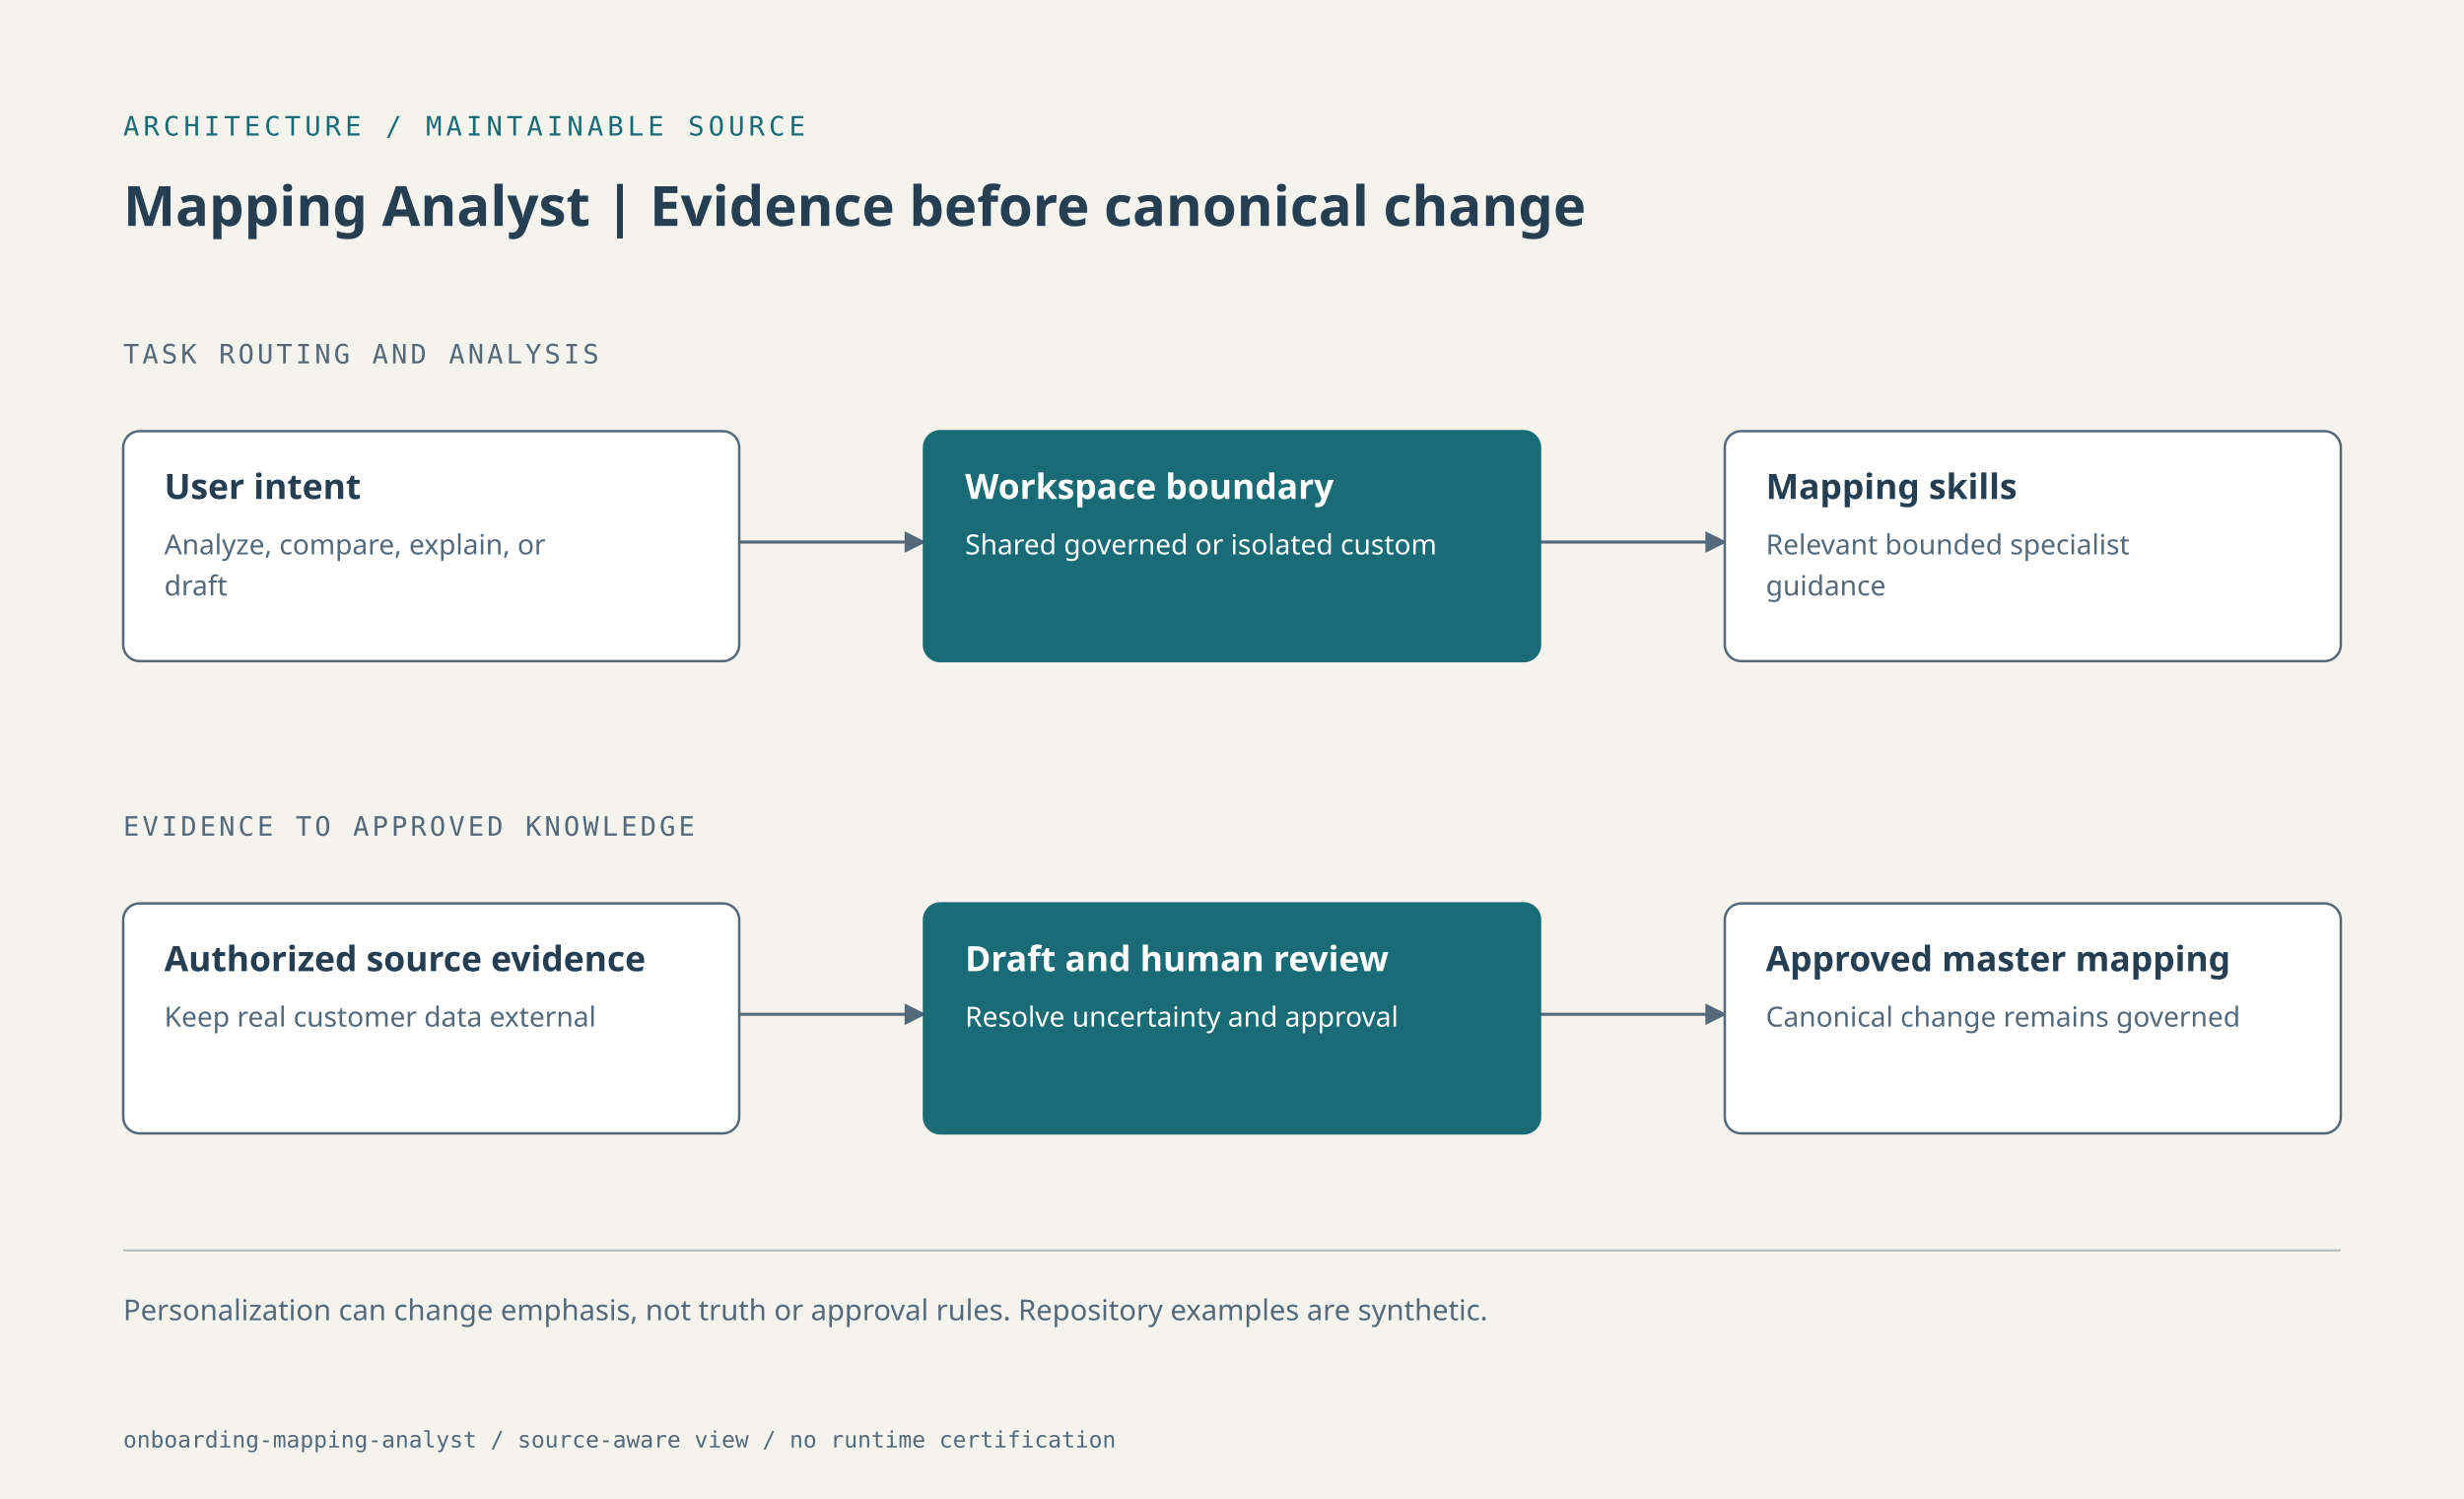
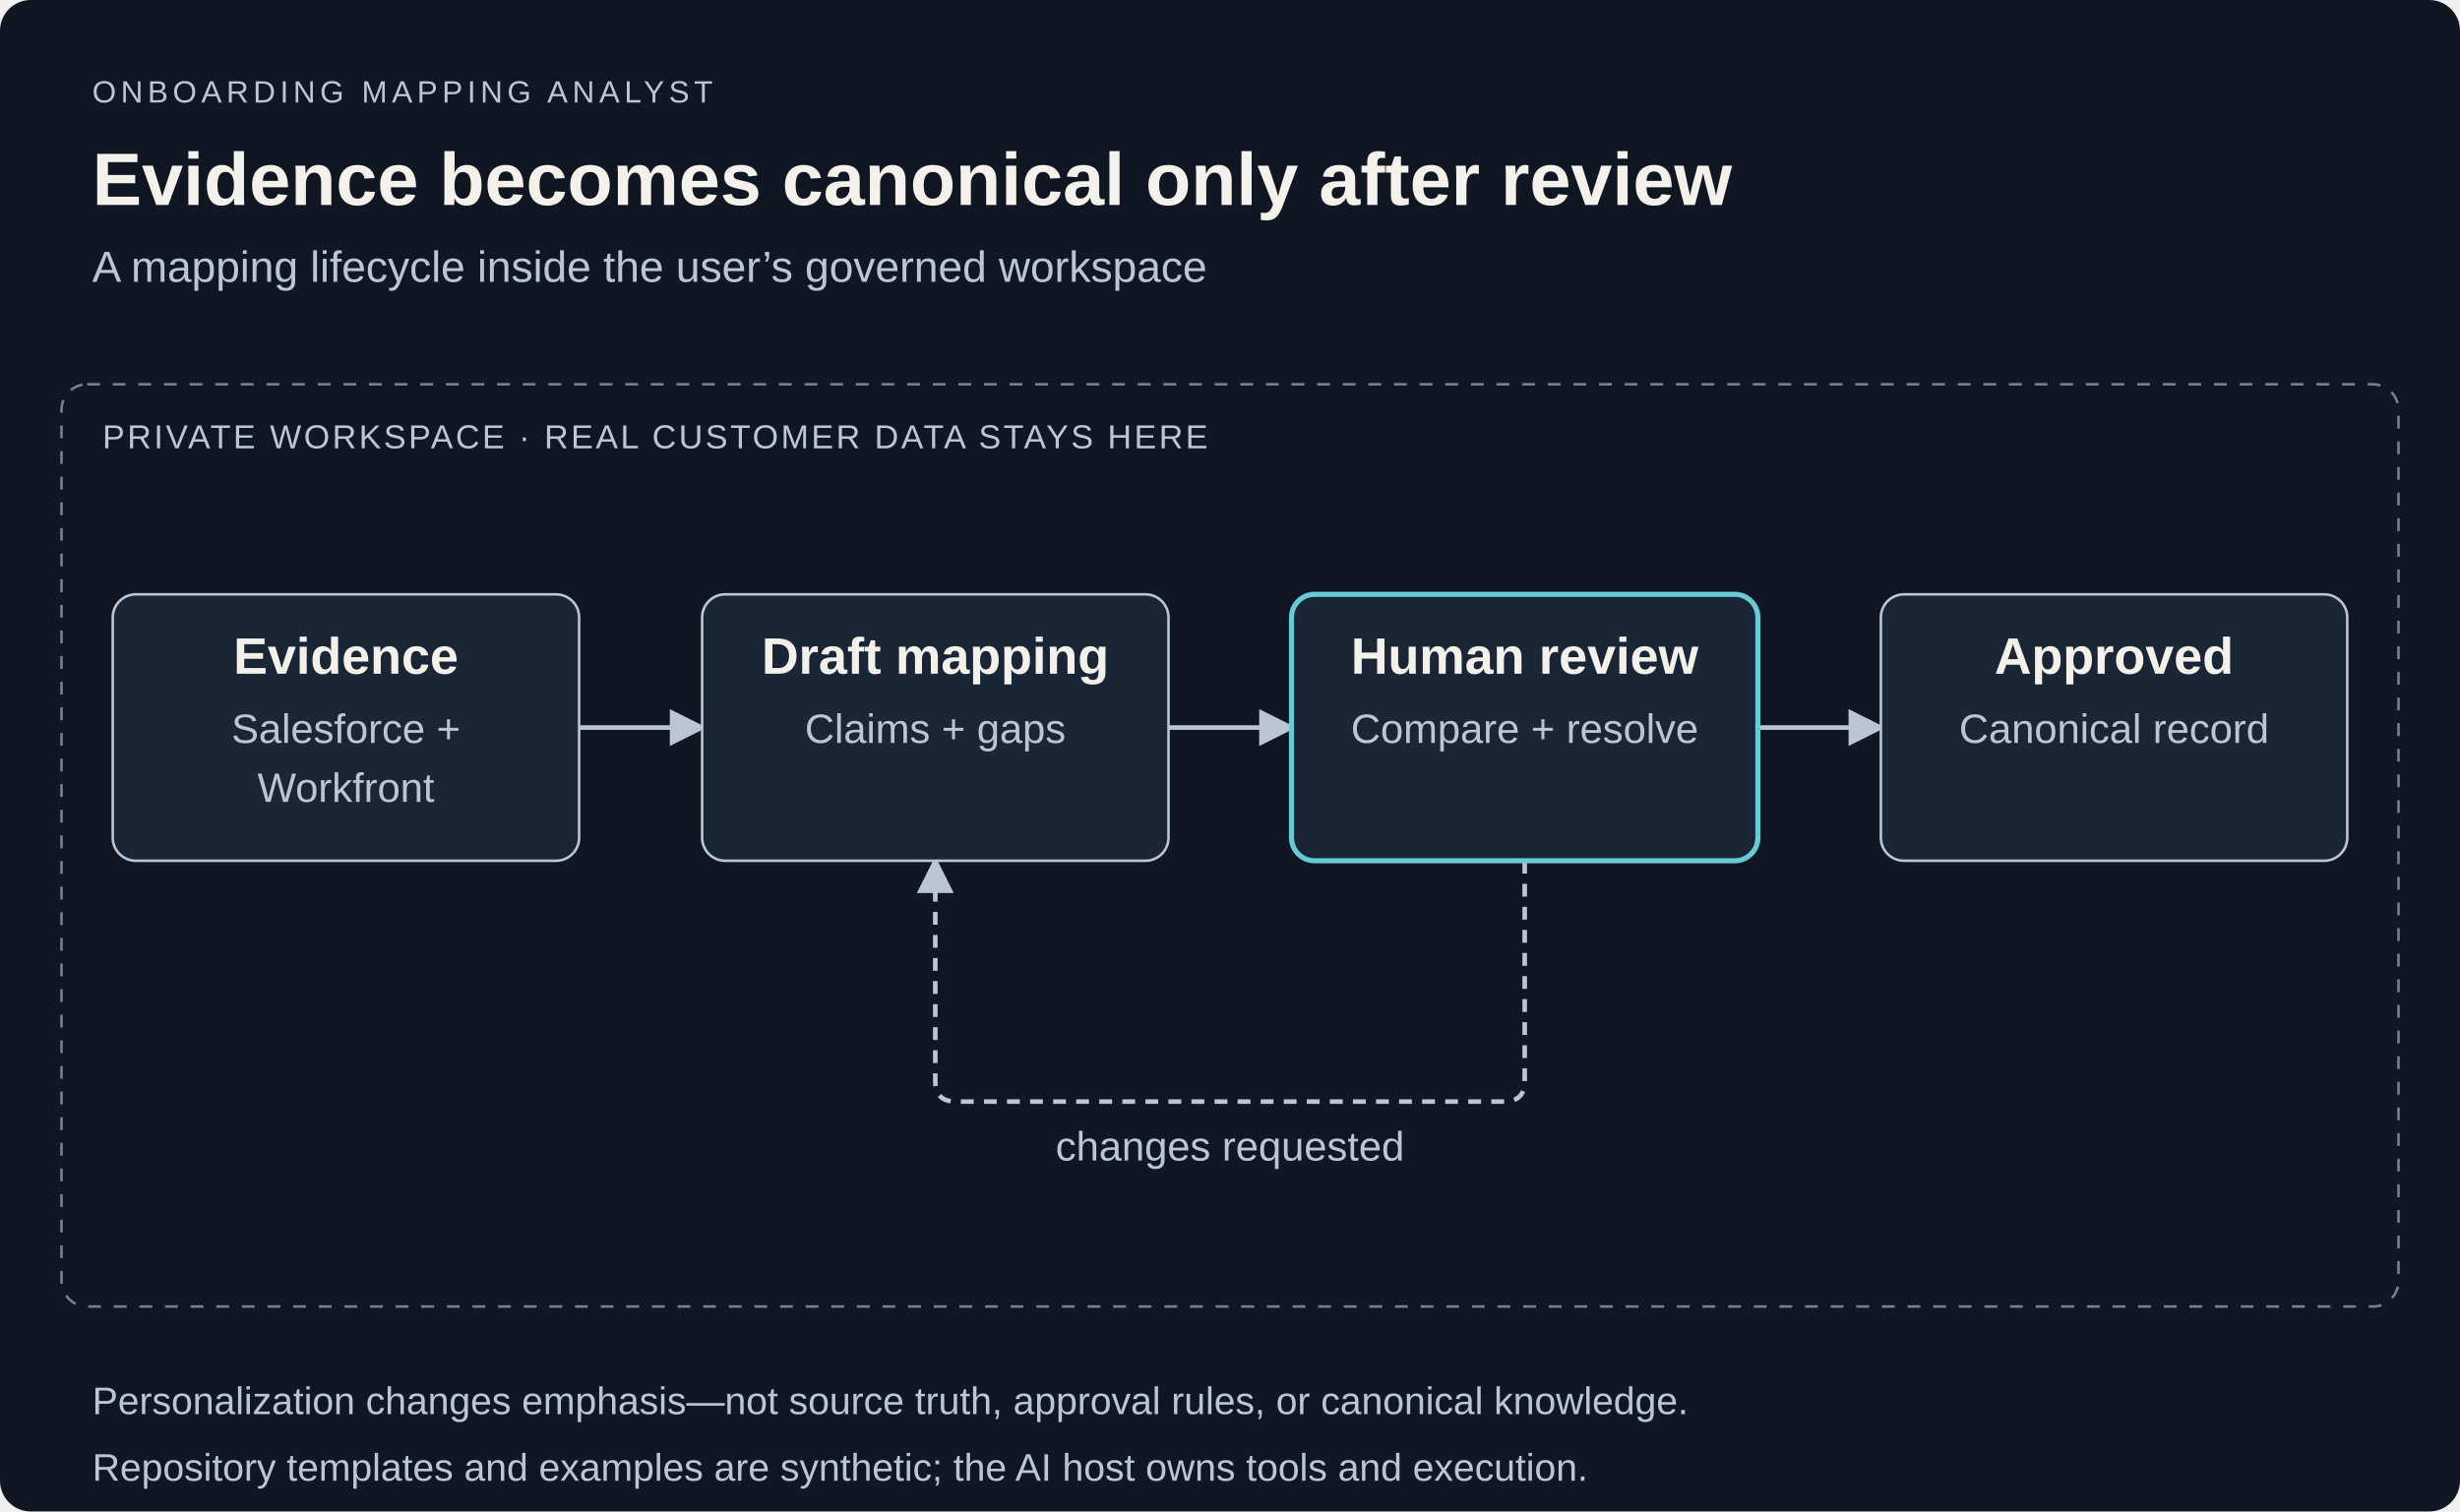
- <svg xmlns="http://www.w3.org/2000/svg" width="1200" height="730" viewBox="0 0 1200 730" role="img" aria-labelledby="onboarding-mapping-analyst-title onboarding-mapping-analyst-desc" id="architecture-root">
-   <rect width="1200" height="730" fill="#f5f3ed" />
+ <svg xmlns="http://www.w3.org/2000/svg" width="960" height="590" viewBox="0 0 960 590" role="img" aria-labelledby="mapping-title mapping-desc">
  <defs>
-     <style>#architecture-root { color: #263e52; font-family: system-ui,sans-serif; }</style>
-     <marker id="architecture-onboarding-mapping-analyst-arrow" viewBox="0 0 10 10" refX="9" refY="5" markerWidth="7" markerHeight="7" orient="auto-start-reverse">
-       <path d="M 0 0 L 10 5 L 0 10 z" fill="#546979" />
+     <marker id="mapping-arrow" markerWidth="8" markerHeight="8" refX="7" refY="4" orient="auto">
+       <path d="M0 0 L8 4 L0 8Z" fill="#bcc6d3" />
+     </marker>
+     <marker id="mapping-accent" markerWidth="8" markerHeight="8" refX="7" refY="4" orient="auto">
+       <path d="M0 0 L8 4 L0 8Z" fill="#67cad5" />
    </marker>
  </defs>
-   <text x="60" y="66" fill="#196b75" font-family="ui-monospace,monospace" font-size="13" letter-spacing="2">ARCHITECTURE / MAINTAINABLE SOURCE</text>
-   <text x="60" y="110" fill="#263e52" font-family="system-ui,sans-serif" font-size="27" font-weight="600">Mapping Analyst | Evidence before canonical change</text>
-   <text x="60" y="177" fill="#546979" font-family="ui-monospace,monospace" font-size="13" letter-spacing="1.5">TASK ROUTING AND ANALYSIS</text>
-   <path d="M 360 264 H 450" fill="none" stroke="#546979" stroke-width="1.5" marker-end="url(#architecture-onboarding-mapping-analyst-arrow)" />
-   <path d="M 750 264 H 840" fill="none" stroke="#546979" stroke-width="1.5" marker-end="url(#architecture-onboarding-mapping-analyst-arrow)" />
-   <rect x="60" y="210" width="300" height="112" rx="8" fill="#ffffff" stroke="#546979" stroke-width="1.2" />
-   <text x="80" y="243" fill="#263e52" font-family="system-ui,sans-serif" font-size="17" font-weight="600">User intent</text>
-   <text x="80" y="270" fill="#546979" font-family="system-ui,sans-serif" font-size="13.5">Analyze, compare, explain, or</text>
-   <text x="80" y="290" fill="#546979" font-family="system-ui,sans-serif" font-size="13.5">draft</text>
-   <rect x="450" y="210" width="300" height="112" rx="8" fill="#196b75" stroke="#196b75" stroke-width="1.2" />
-   <text x="470" y="243" fill="#ffffff" font-family="system-ui,sans-serif" font-size="17" font-weight="600">Workspace boundary</text>
-   <text x="470" y="270" fill="#ffffff" font-family="system-ui,sans-serif" font-size="13.5">Shared governed or isolated custom</text>
-   <rect x="840" y="210" width="300" height="112" rx="8" fill="#ffffff" stroke="#546979" stroke-width="1.2" />
-   <text x="860" y="243" fill="#263e52" font-family="system-ui,sans-serif" font-size="17" font-weight="600">Mapping skills</text>
-   <text x="860" y="270" fill="#546979" font-family="system-ui,sans-serif" font-size="13.5">Relevant bounded specialist</text>
-   <text x="860" y="290" fill="#546979" font-family="system-ui,sans-serif" font-size="13.5">guidance</text>
-   <text x="60" y="407" fill="#546979" font-family="ui-monospace,monospace" font-size="13" letter-spacing="1.5">EVIDENCE TO APPROVED KNOWLEDGE</text>
-   <path d="M 360 494 H 450" fill="none" stroke="#546979" stroke-width="1.5" marker-end="url(#architecture-onboarding-mapping-analyst-arrow)" />
-   <path d="M 750 494 H 840" fill="none" stroke="#546979" stroke-width="1.5" marker-end="url(#architecture-onboarding-mapping-analyst-arrow)" />
-   <rect x="60" y="440" width="300" height="112" rx="8" fill="#ffffff" stroke="#546979" stroke-width="1.2" />
-   <text x="80" y="473" fill="#263e52" font-family="system-ui,sans-serif" font-size="17" font-weight="600">Authorized source evidence</text>
-   <text x="80" y="500" fill="#546979" font-family="system-ui,sans-serif" font-size="13.5">Keep real customer data external</text>
-   <rect x="450" y="440" width="300" height="112" rx="8" fill="#196b75" stroke="#196b75" stroke-width="1.2" />
-   <text x="470" y="473" fill="#ffffff" font-family="system-ui,sans-serif" font-size="17" font-weight="600">Draft and human review</text>
-   <text x="470" y="500" fill="#ffffff" font-family="system-ui,sans-serif" font-size="13.5">Resolve uncertainty and approval</text>
-   <rect x="840" y="440" width="300" height="112" rx="8" fill="#ffffff" stroke="#546979" stroke-width="1.2" />
-   <text x="860" y="473" fill="#263e52" font-family="system-ui,sans-serif" font-size="17" font-weight="600">Approved master mapping</text>
-   <text x="860" y="500" fill="#546979" font-family="system-ui,sans-serif" font-size="13.5">Canonical change remains governed</text>
-   <path d="M 60 609 H 1140" stroke="#546979" stroke-width="1" opacity="0.4" />
-   <text x="60" y="643" fill="#546979" font-family="system-ui,sans-serif" font-size="14">Personalization can change emphasis, not truth or approval rules. Repository examples are synthetic.</text>
-   <text x="60" y="705" fill="#546979" font-family="ui-monospace,monospace" font-size="11">onboarding-mapping-analyst / source-aware view / no runtime certification</text>
+   <rect width="960" height="590" rx="12" fill="#101722" />
+   <g font-family="Arial,Helvetica,sans-serif">
+     <rect x="24" y="150" width="912" height="360" rx="10" fill="none" stroke="#bcc6d3" stroke-opacity="0.6" stroke-dasharray="5 5" />
+     <text x="40" y="175" font-size="13" fill="#bcc6d3" text-anchor="start" font-weight="400" letter-spacing="1">PRIVATE WORKSPACE · REAL CUSTOMER DATA STAYS HERE</text>
+     <path d="M226 284 H274" fill="none" stroke="#bcc6d3" stroke-width="1.8" marker-end="url(#mapping-arrow)" />
+     <path d="M456 284 H504" fill="none" stroke="#bcc6d3" stroke-width="1.8" marker-end="url(#mapping-arrow)" />
+     <path d="M686 284 H734" fill="none" stroke="#bcc6d3" stroke-width="1.8" marker-end="url(#mapping-arrow)" />
+     <path d="M595 336 V422 Q595 430 587 430 H373 Q365 430 365 422 V336" fill="none" stroke="#bcc6d3" stroke-width="1.8" stroke-dasharray="5 4" marker-end="url(#mapping-arrow)" />
+     <rect x="402.3" y="435" width="155.4" height="25" rx="3" fill="#101722" />
+     <text x="480" y="453" font-size="16" fill="#bcc6d3" text-anchor="middle" font-weight="400" letter-spacing="0">changes requested</text>
+     <text x="36" y="40" font-size="12" fill="#bcc6d3" text-anchor="start" font-weight="400" letter-spacing="1.8">ONBOARDING MAPPING ANALYST</text>
+     <text x="36" y="80" font-size="29" fill="#f3f1e9" text-anchor="start" font-weight="600" letter-spacing="0">Evidence becomes canonical only after review</text>
+     <text x="36" y="110" font-size="17" fill="#bcc6d3" text-anchor="start" font-weight="400" letter-spacing="0">A mapping lifecycle inside the user’s governed workspace</text>
+     <g data-node-id="evidence">
+       <rect data-role="bounds" x="44" y="232" width="182" height="104" rx="9" fill="#1a2636" stroke="#bcc6d3" stroke-width="1" />
+       <text x="135.0" y="263" font-size="20" fill="#f3f1e9" text-anchor="middle" font-weight="600" letter-spacing="0">Evidence</text>
+       <text x="135.0" y="290" font-size="16" fill="#bcc6d3" text-anchor="middle" font-weight="400" letter-spacing="0">Salesforce +</text>
+       <text x="135.0" y="313" font-size="16" fill="#bcc6d3" text-anchor="middle" font-weight="400" letter-spacing="0">Workfront</text>
+     </g>
+     <g data-node-id="draft">
+       <rect data-role="bounds" x="274" y="232" width="182" height="104" rx="9" fill="#1a2636" stroke="#bcc6d3" stroke-width="1" />
+       <text x="365.0" y="263" font-size="20" fill="#f3f1e9" text-anchor="middle" font-weight="600" letter-spacing="0">Draft mapping</text>
+       <text x="365.0" y="290" font-size="16" fill="#bcc6d3" text-anchor="middle" font-weight="400" letter-spacing="0">Claims + gaps</text>
+     </g>
+     <g data-node-id="review">
+       <rect data-role="bounds" x="504" y="232" width="182" height="104" rx="9" fill="#1a2636" stroke="#67cad5" stroke-width="2" />
+       <text x="595.0" y="263" font-size="20" fill="#f3f1e9" text-anchor="middle" font-weight="600" letter-spacing="0">Human review</text>
+       <text x="595.0" y="290" font-size="16" fill="#bcc6d3" text-anchor="middle" font-weight="400" letter-spacing="0">Compare + resolve</text>
+     </g>
+     <g data-node-id="approved">
+       <rect data-role="bounds" x="734" y="232" width="182" height="104" rx="9" fill="#1a2636" stroke="#bcc6d3" stroke-width="1" />
+       <text x="825.0" y="263" font-size="20" fill="#f3f1e9" text-anchor="middle" font-weight="600" letter-spacing="0">Approved</text>
+       <text x="825.0" y="290" font-size="16" fill="#bcc6d3" text-anchor="middle" font-weight="400" letter-spacing="0">Canonical record</text>
+     </g>
+     <text x="36" y="552" font-size="15" fill="#bcc6d3" text-anchor="start" font-weight="400" letter-spacing="0">Personalization changes emphasis—not source truth, approval rules, or canonical knowledge.</text>
+     <text x="36" y="578" font-size="15" fill="#bcc6d3" text-anchor="start" font-weight="400" letter-spacing="0">Repository templates and examples are synthetic; the AI host owns tools and execution.</text>
+   </g>
</svg>
